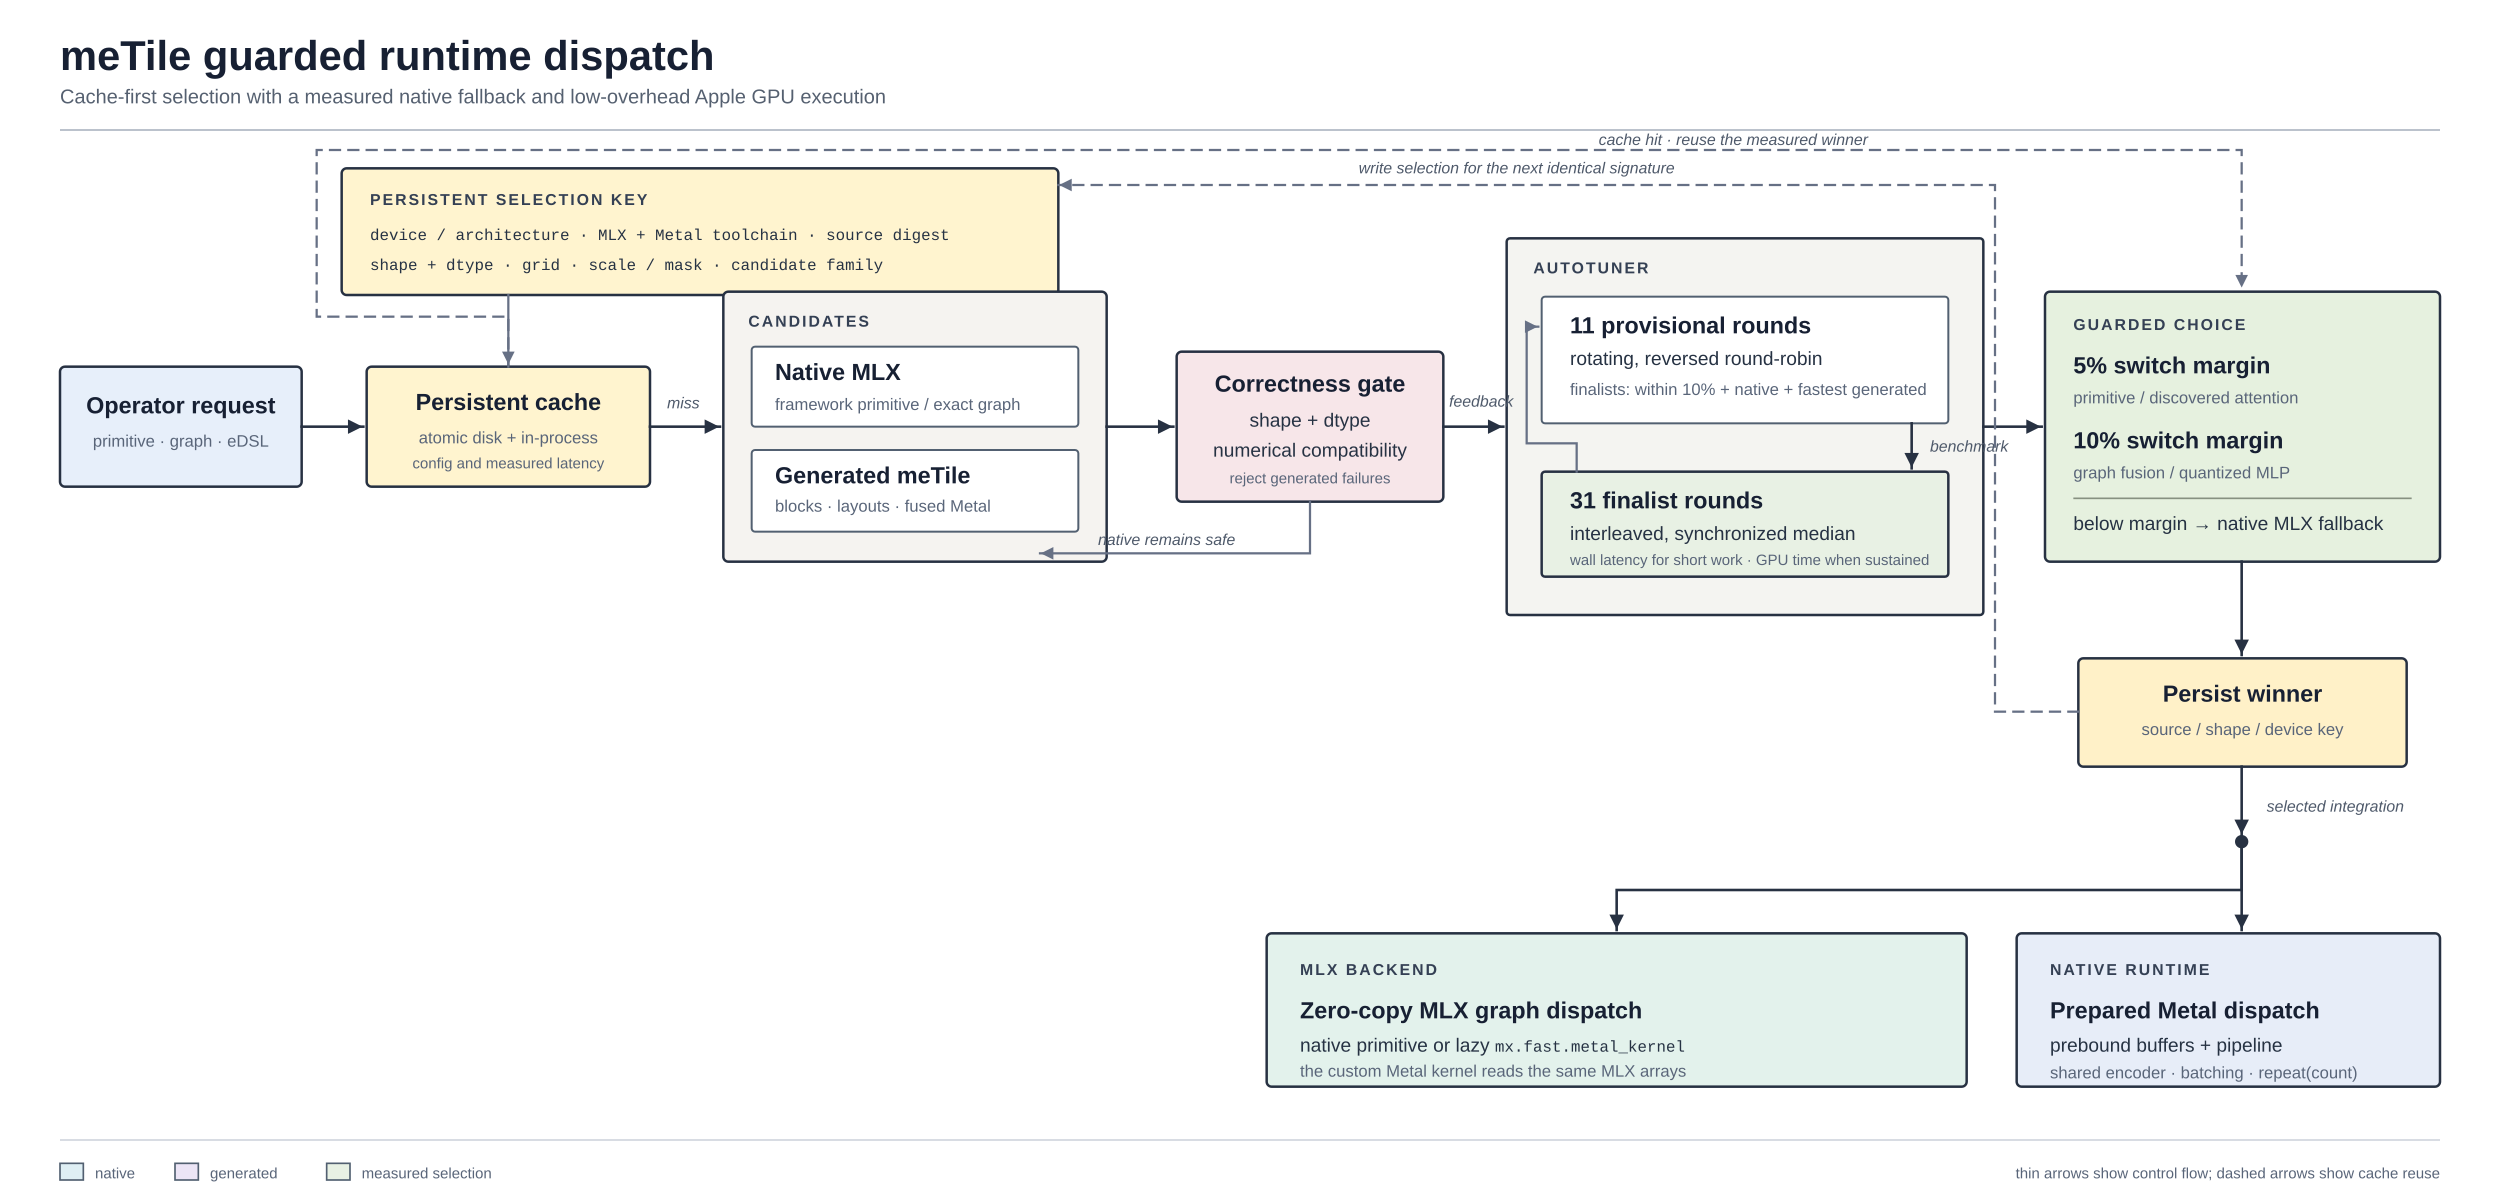
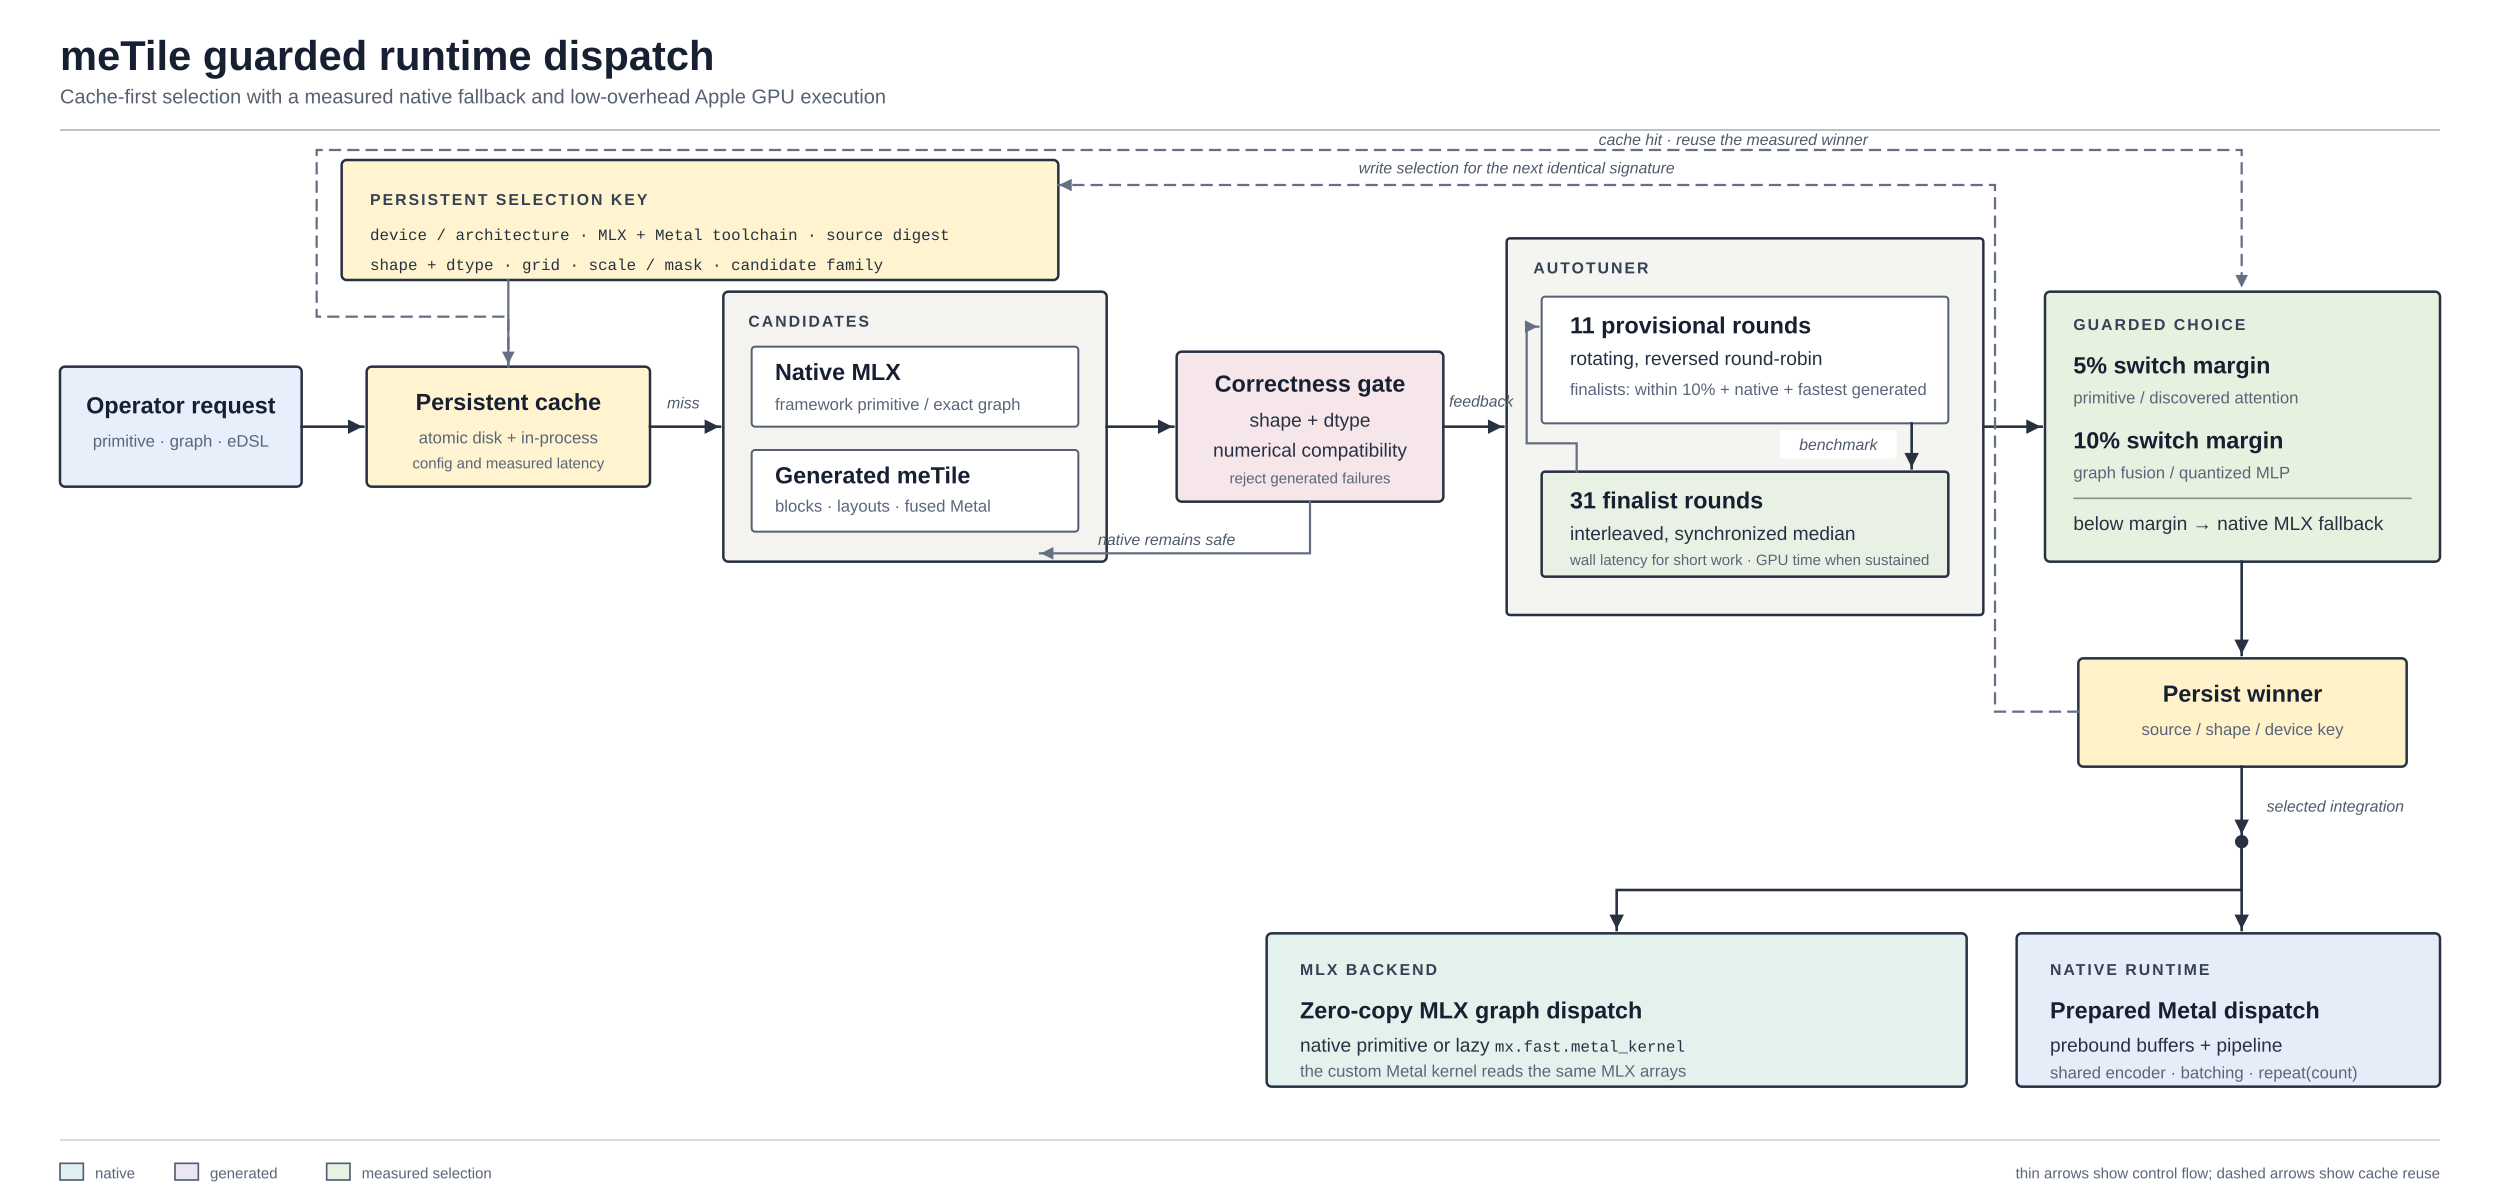
<svg xmlns="http://www.w3.org/2000/svg" viewBox="0 0 1500 720" role="img" aria-labelledby="title description" font-family="Arial, Helvetica, sans-serif">
  <defs>
    <marker id="arrow" viewBox="0 0 10 10" refX="8.5" refY="5" markerWidth="7" markerHeight="7" orient="auto-start-reverse">
      <path d="M0 1L8 5L0 9Z" fill="#273142" />
    </marker>
    <marker id="arrow-muted" viewBox="0 0 10 10" refX="8.5" refY="5" markerWidth="7" markerHeight="7" orient="auto-start-reverse">
      <path d="M0 1L8 5L0 9Z" fill="#667085" />
    </marker>
    <style>
      .box { stroke: #273142; stroke-width: 1.5; }
      .inner { fill: #ffffff; stroke: #526071; stroke-width: 1.2; }
      .edge { fill: none; stroke: #273142; stroke-width: 1.55; stroke-linecap: square; stroke-linejoin: miter; marker-end: url(#arrow); }
      .edge-muted { fill: none; stroke: #667085; stroke-width: 1.35; stroke-linecap: square; stroke-linejoin: miter; marker-end: url(#arrow-muted); }
      .edge-dashed { fill: none; stroke: #667085; stroke-width: 1.35; stroke-dasharray: 6 5; stroke-linecap: square; stroke-linejoin: miter; marker-end: url(#arrow-muted); }
      .title { fill: #172033; font-size: 25px; font-weight: 700; }
      .subtitle { fill: #556070; font-size: 12px; }
      .label { fill: #172033; font-size: 14px; font-weight: 700; }
      .body { fill: #263243; font-size: 11.5px; }
      .small { fill: #596579; font-size: 10px; }
      .tiny { fill: #596579; font-size: 9px; }
      .caps { fill: #344054; font-size: 9.5px; font-weight: 700; letter-spacing: 1.2px; }
      .mono { fill: #263243; font-family: 'SFMono-Regular', Consolas, 'Liberation Mono', monospace; font-size: 9.5px; }
      .arrow-label { fill: #4e596a; font-size: 9.5px; font-style: italic; }
    </style>
  </defs>
  <rect width="1500" height="720" fill="#ffffff" />
  <text x="36" y="42" class="title">meTile guarded runtime dispatch</text>
  <text x="36" y="62" class="subtitle">Cache-first selection with a measured native fallback and low-overhead Apple GPU execution</text>
  <line x1="36" y1="78" x2="1464" y2="78" stroke="#aeb6c2" stroke-width="1" />
-   <rect x="205" y="101" width="430" height="76" rx="3" fill="#fff4cf" class="box" />
+   <rect x="205" y="96" width="430" height="72" rx="3" fill="#fff4cf" class="box" />
  <text x="222" y="123" class="caps">PERSISTENT SELECTION KEY</text>
  <text x="222" y="144" class="mono">device / architecture · MLX + Metal toolchain · source digest</text>
  <text x="222" y="162" class="mono">shape + dtype · grid · scale / mask · candidate family</text>
-   <path d="M305 177V219" class="edge-muted" />
+   <path d="M305 168V219" class="edge-muted" />
  <rect x="36" y="220" width="145" height="72" rx="3" fill="#e7effa" class="box" />
  <text x="108.5" y="248" text-anchor="middle" class="label">Operator request</text>
  <text x="108.5" y="268" text-anchor="middle" class="small">primitive · graph · eDSL</text>
  <path d="M181 256H218" class="edge" />
  <rect x="220" y="220" width="170" height="72" rx="3" fill="#fff4cf" class="box" />
  <text x="305" y="246" text-anchor="middle" class="label">Persistent cache</text>
  <text x="305" y="266" text-anchor="middle" class="small">atomic disk + in-process</text>
  <text x="305" y="281" text-anchor="middle" class="tiny">config and measured latency</text>
  <path d="M390 256H432" class="edge" />
  <text x="410" y="245" text-anchor="middle" class="arrow-label">miss</text>
  <rect x="434" y="175" width="230" height="162" rx="3" fill="#f5f3f0" class="box" />
  <text x="449" y="196" class="caps">CANDIDATES</text>
  <rect x="451" y="208" width="196" height="48" rx="2" fill="#dfeff4" class="inner" />
  <text x="465" y="228" class="label">Native MLX</text>
  <text x="465" y="246" class="small">framework primitive / exact graph</text>
  <rect x="451" y="270" width="196" height="49" rx="2" fill="#ece5f6" class="inner" />
  <text x="465" y="290" class="label">Generated meTile</text>
  <text x="465" y="307" class="small">blocks · layouts · fused Metal</text>
  <path d="M664 256H704" class="edge" />
  <rect x="706" y="211" width="160" height="90" rx="3" fill="#f7e6e9" class="box" />
  <text x="786" y="235" text-anchor="middle" class="label">Correctness gate</text>
  <text x="786" y="256" text-anchor="middle" class="body">shape + dtype</text>
  <text x="786" y="274" text-anchor="middle" class="body">numerical compatibility</text>
  <text x="786" y="290" text-anchor="middle" class="tiny">reject generated failures</text>
  <path d="M786 301V332H624" class="edge-muted" />
  <text x="700" y="327" text-anchor="middle" class="arrow-label">native remains safe</text>
  <path d="M866 256H902" class="edge" />
  <rect x="904" y="143" width="286" height="226" rx="2" fill="#f4f4f1" class="box" />
  <text x="920" y="164" class="caps">AUTOTUNER</text>
  <rect x="925" y="178" width="244" height="76" rx="2" class="inner" />
  <text x="942" y="200" class="label">11 provisional rounds</text>
  <text x="942" y="219" class="body">rotating, reversed round-robin</text>
  <text x="942" y="237" class="small">finalists: within 10% + native + fastest generated</text>
  <rect x="925" y="283" width="244" height="63" rx="2" fill="#e8f1e4" class="box" />
  <text x="942" y="305" class="label">31 finalist rounds</text>
  <text x="942" y="324" class="body">interleaved, synchronized median</text>
  <text x="942" y="339" class="tiny">wall latency for short work · GPU time when sustained</text>
  <path d="M1147 254V281" class="edge" />
-   <text x="1158" y="271" class="arrow-label">benchmark</text>
+   <rect x="1068" y="258" width="70" height="17" rx="2" fill="#ffffff" />
+   <text x="1103" y="270" text-anchor="middle" class="arrow-label">benchmark</text>
  <path d="M946 283V266H916V196H923" class="edge-muted" />
  <text x="908" y="244" text-anchor="end" class="arrow-label">feedback</text>
  <path d="M1190 256H1225" class="edge" />
  <rect x="1227" y="175" width="237" height="162" rx="3" fill="#e6f1df" class="box" />
  <text x="1244" y="198" class="caps">GUARDED CHOICE</text>
  <text x="1244" y="224" class="label">5% switch margin</text>
  <text x="1244" y="242" class="small">primitive / discovered attention</text>
  <text x="1244" y="269" class="label">10% switch margin</text>
  <text x="1244" y="287" class="small">graph fusion / quantized MLP</text>
  <line x1="1244" y1="299" x2="1447" y2="299" stroke="#879181" stroke-width="1" />
  <text x="1244" y="318" class="body">below margin → native MLX fallback</text>
  <path d="M305 220V190H190V90H1345V173" class="edge-dashed" />
  <text x="1040" y="87" text-anchor="middle" class="arrow-label">cache hit · reuse the measured winner</text>
  <rect x="1247" y="395" width="197" height="65" rx="3" fill="#fff1c8" class="box" />
  <text x="1345.5" y="421" text-anchor="middle" class="label">Persist winner</text>
  <text x="1345.5" y="441" text-anchor="middle" class="small">source / shape / device key</text>
  <path d="M1345 337V393" class="edge" />
  <path d="M1247 427H1197V111H635" class="edge-dashed" />
  <text x="910" y="104" text-anchor="middle" class="arrow-label">write selection for the next identical signature</text>
  <circle cx="1345" cy="505" r="4" fill="#273142" />
  <path d="M1345 460V501" class="edge" />
  <text x="1360" y="487" class="arrow-label">selected integration</text>
  <path d="M1345 509V534H970V558" class="edge" />
  <path d="M1345 509V558" class="edge" />
  <rect x="760" y="560" width="420" height="92" rx="3" fill="#e3f2ec" class="box" />
  <text x="780" y="585" class="caps">MLX BACKEND</text>
  <text x="780" y="611" class="label">Zero-copy MLX graph dispatch</text>
  <text x="780" y="631" class="body">native primitive or lazy <tspan class="mono">mx.fast.metal_kernel</tspan>
  </text>
  <text x="780" y="646" class="small">the custom Metal kernel reads the same MLX arrays</text>
  <rect x="1210" y="560" width="254" height="92" rx="3" fill="#e7edf8" class="box" />
  <text x="1230" y="585" class="caps">NATIVE RUNTIME</text>
  <text x="1230" y="611" class="label">Prepared Metal dispatch</text>
  <text x="1230" y="631" class="body">prebound buffers + pipeline</text>
  <text x="1230" y="647" class="small">shared encoder · batching · repeat(count)</text>
  <line x1="36" y1="684" x2="1464" y2="684" stroke="#d0d5dd" stroke-width="1" />
  <rect x="36" y="698" width="14" height="10" fill="#dfeff4" stroke="#526071" stroke-width="1" />
  <text x="57" y="707" class="tiny">native</text>
  <rect x="105" y="698" width="14" height="10" fill="#ece5f6" stroke="#526071" stroke-width="1" />
  <text x="126" y="707" class="tiny">generated</text>
  <rect x="196" y="698" width="14" height="10" fill="#e8f1e4" stroke="#526071" stroke-width="1" />
  <text x="217" y="707" class="tiny">measured selection</text>
  <text x="1464" y="707" text-anchor="end" class="tiny">thin arrows show control flow; dashed arrows show cache reuse</text>
</svg>
